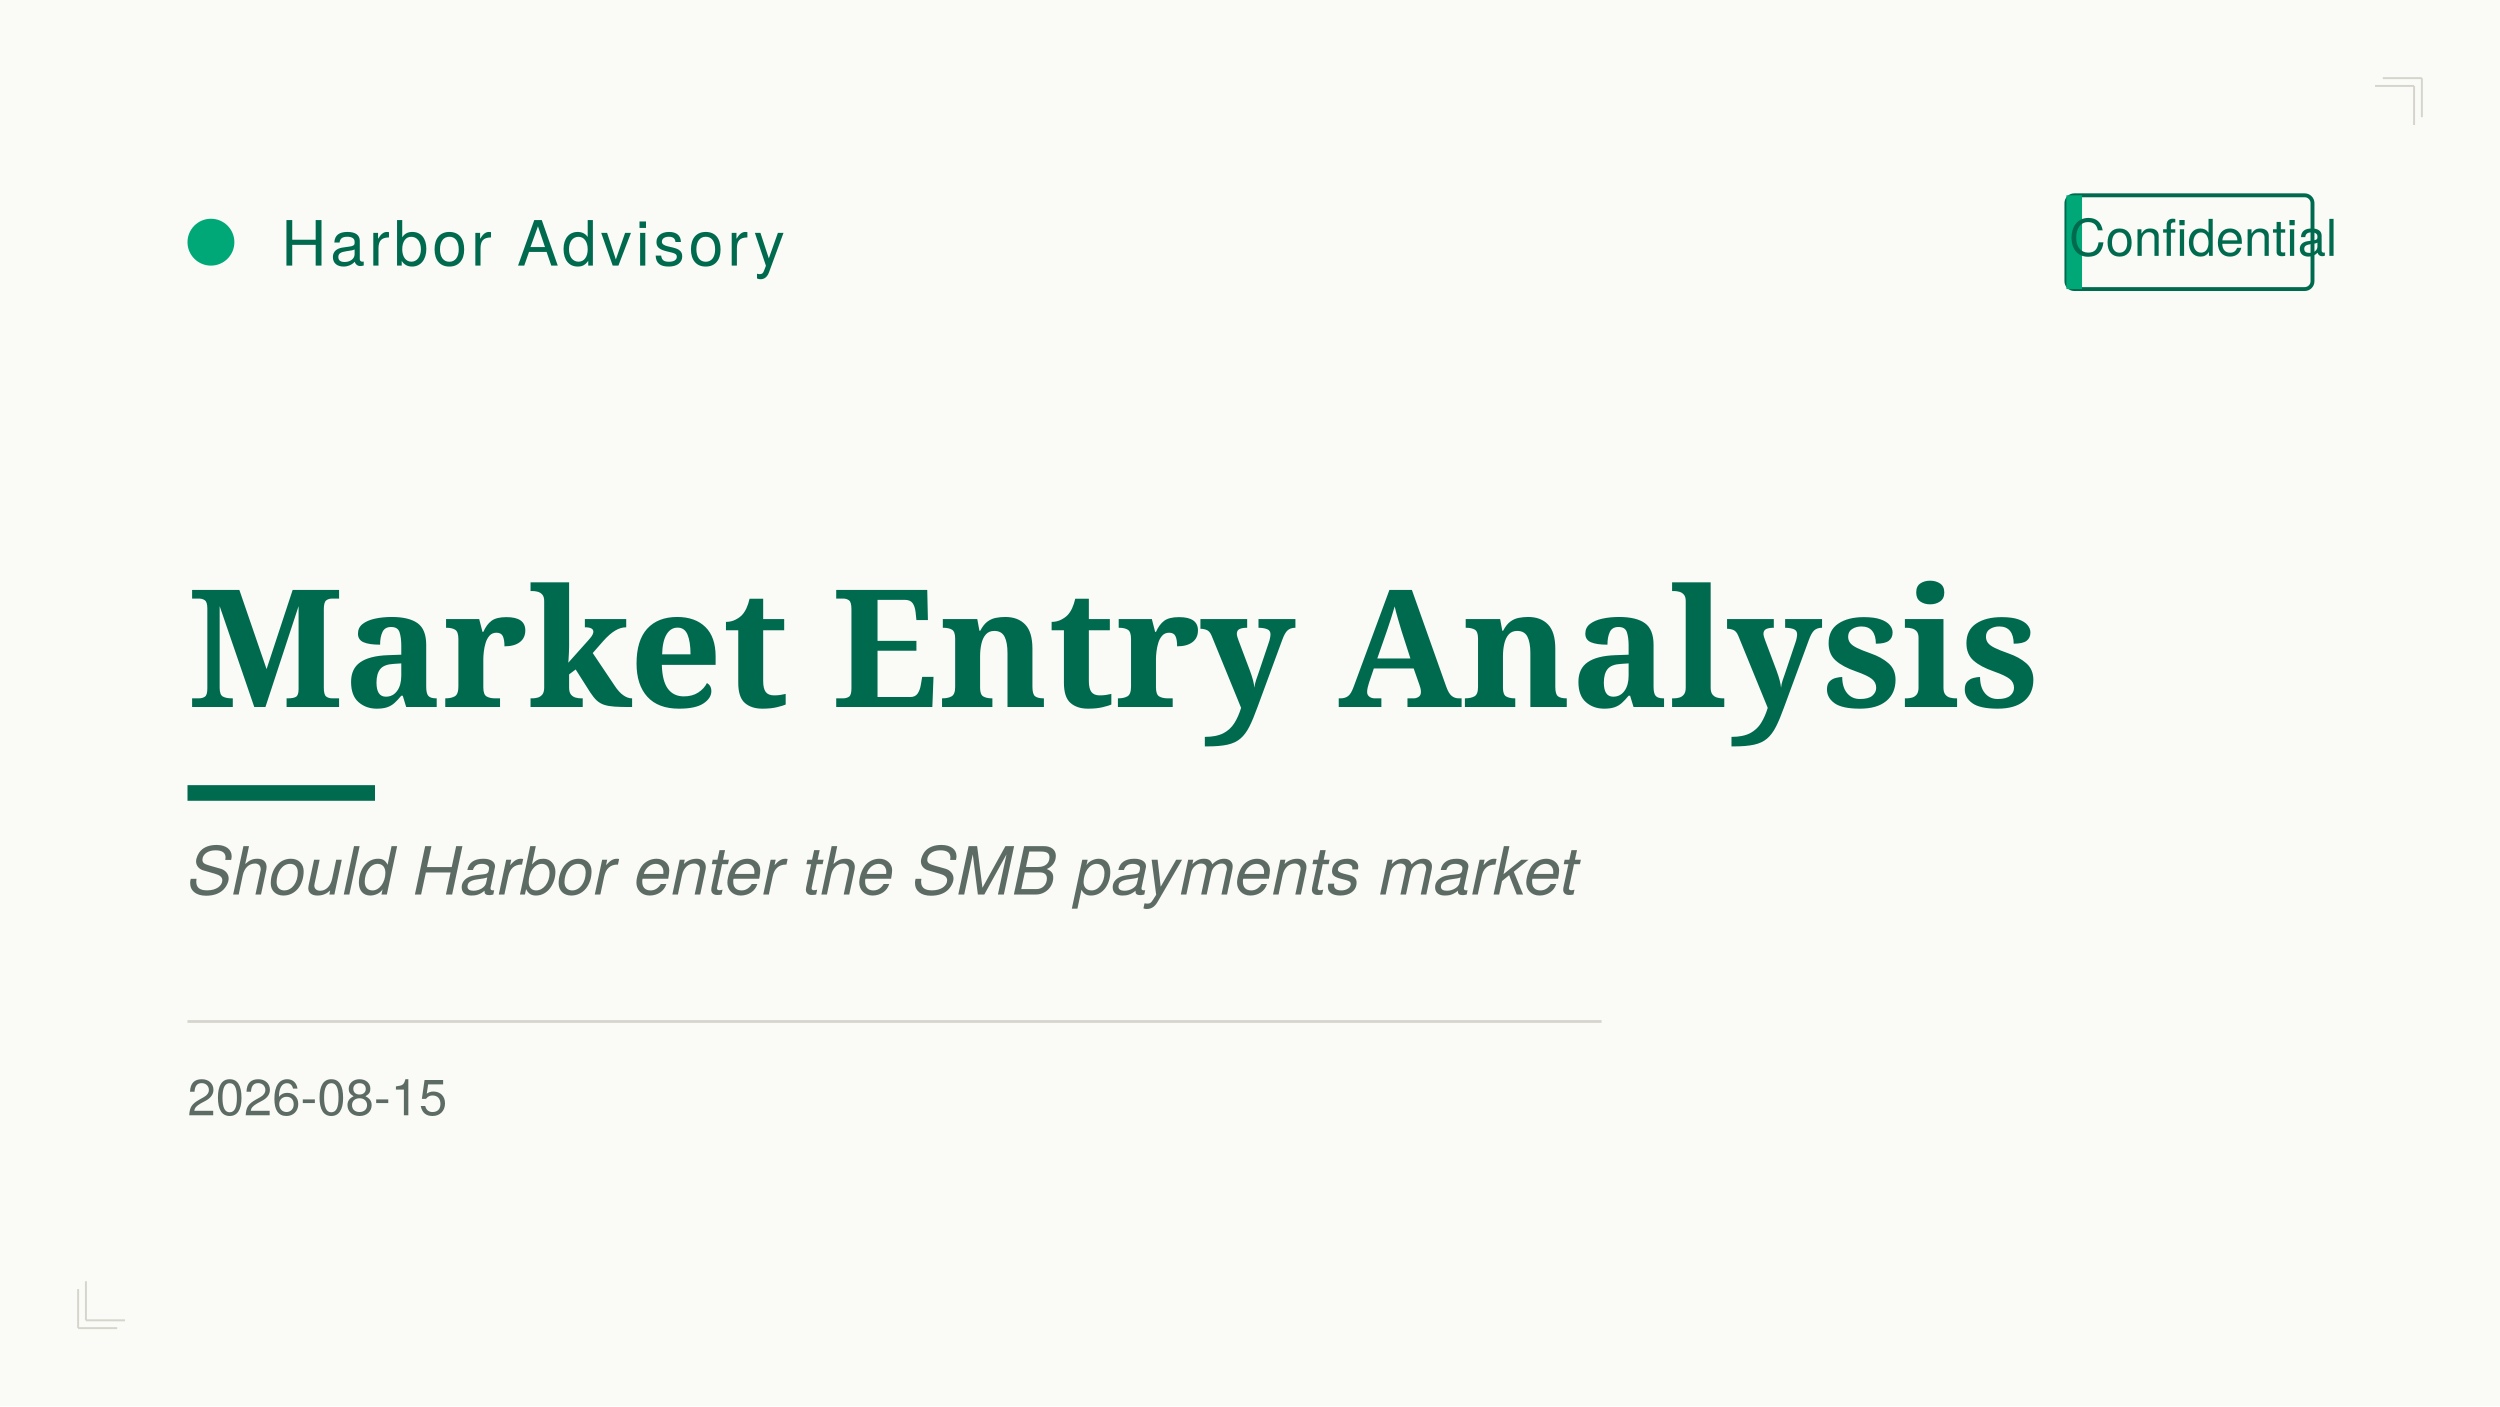
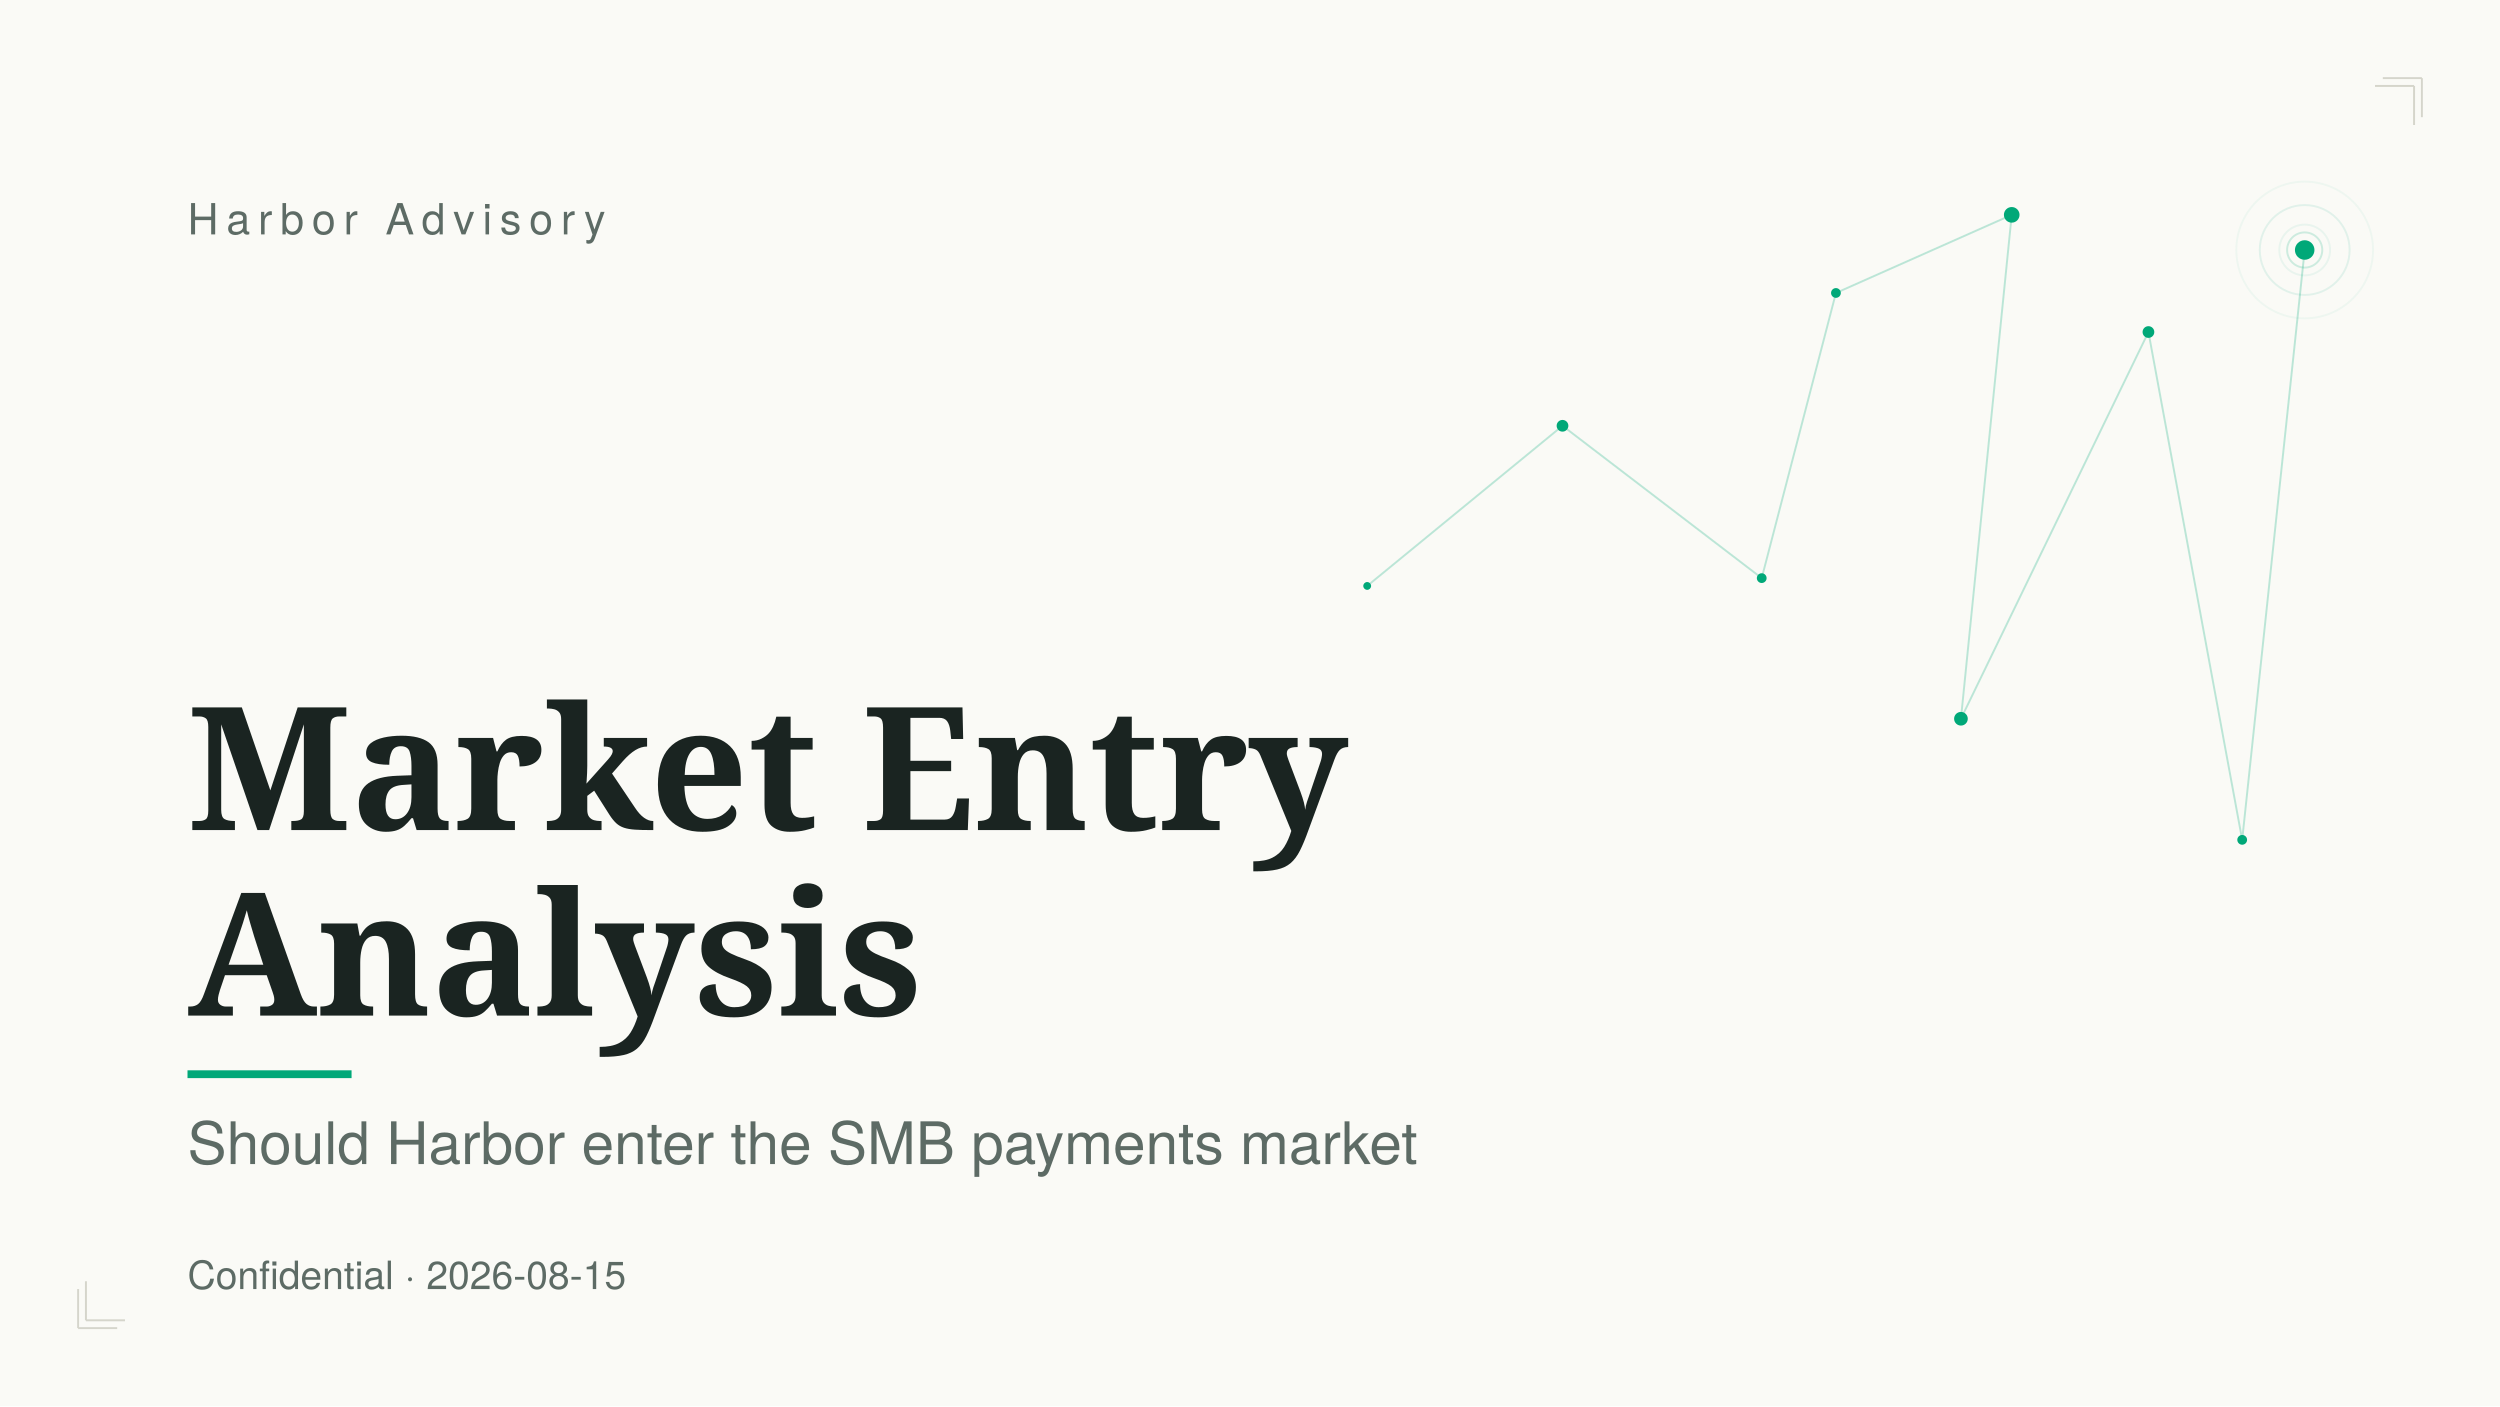
<svg xmlns="http://www.w3.org/2000/svg" viewBox="0 0 1280 720">
  <rect x="0" y="0" width="1280" height="720" fill="#FAFAF6" />
  <g data-decor="true">
    <line x1="1240" y1="40" x2="1220" y2="40" stroke="#D5D5CB" stroke-width="1" />
    <line x1="1240" y1="40" x2="1240" y2="60" stroke="#D5D5CB" stroke-width="1" />
    <line x1="1236" y1="44" x2="1216" y2="44" stroke="#D5D5CB" stroke-width="1" />
    <line x1="1236" y1="44" x2="1236" y2="64" stroke="#D5D5CB" stroke-width="1" />
    <line x1="40" y1="680" x2="60" y2="680" stroke="#D5D5CB" stroke-width="1" />
    <line x1="40" y1="680" x2="40" y2="660" stroke="#D5D5CB" stroke-width="1" />
    <line x1="44" y1="676" x2="64" y2="676" stroke="#D5D5CB" stroke-width="1" />
    <line x1="44" y1="676" x2="44" y2="656" stroke="#D5D5CB" stroke-width="1" />
  </g>
-   <g data-archetype="banner-title">
-     <g transform="translate(96, 136)">
-       <circle cx="12" cy="-12" r="12" fill="#00A878" />
-       <text x="48" y="0" font-family="Microsoft YaHei, PingFang SC, Helvetica Neue, sans-serif" font-size="32" fill="#006A4E" letter-spacing="2" dominant-baseline="alphabetic">Harbor Advisory</text>
-     </g>
-     <g>
-       <rect x="1058" y="100" width="126" height="48" rx="4" fill="none" stroke="#006A4E" stroke-width="2" />
-       <rect x="1058" y="100" width="8" height="48" fill="#00A878" />
-       <text x="1128" y="131" font-family="Microsoft YaHei, PingFang SC, Helvetica Neue, sans-serif" font-size="26" fill="#006A4E" text-anchor="middle" dominant-baseline="alphabetic">Confidential</text>
-     </g>
-     <text x="96" y="362" font-family="Georgia, Songti SC, STSong, serif" font-size="84" font-weight="600" fill="#006A4E" dominant-baseline="alphabetic">Market Entry Analysis</text>
-     <rect x="96" y="402" width="96" height="8" fill="#006A4E" />
-     <text x="96" y="458" font-family="Microsoft YaHei, PingFang SC, Helvetica Neue, sans-serif" font-size="34" fill="#5D6B65" font-style="italic" dominant-baseline="alphabetic">Should Harbor enter the SMB payments market</text>
-     <line x1="96" y1="523" x2="820" y2="523" stroke="#D5D5CB" stroke-width="1.4" />
-     <text x="96" y="571" font-family="Microsoft YaHei, PingFang SC, Helvetica Neue, sans-serif" font-size="26" dominant-baseline="alphabetic">
-       <tspan fill="#5D6B65">2026-08-15</tspan>
-     </text>
+   <g data-archetype="constellation">
+     <text x="96" y="120" font-family="Microsoft YaHei, PingFang SC, Helvetica Neue, sans-serif" font-size="22" fill="#5D6B65" letter-spacing="4" dominant-baseline="alphabetic">Harbor Advisory</text>
+     <rect x="96" y="548" width="84" height="4" fill="#00A878" />
+     <text x="96" y="596" font-family="Microsoft YaHei, PingFang SC, Helvetica Neue, sans-serif" font-size="30" fill="#5D6B65" dominant-baseline="alphabetic">Should Harbor enter the SMB payments market</text>
+     <text x="96" y="425" font-family="Georgia, Songti SC, STSong, serif" font-size="88" font-weight="700" fill="#1A2421" dominant-baseline="alphabetic">Market Entry</text>
+     <text x="96" y="520" font-family="Georgia, Songti SC, STSong, serif" font-size="88" font-weight="700" fill="#1A2421" dominant-baseline="alphabetic">Analysis</text>
+     <text x="96" y="660" font-family="Microsoft YaHei, PingFang SC, Helvetica Neue, sans-serif" font-size="20" fill="#5D6B65" dominant-baseline="alphabetic">Confidential    ·    2026-08-15</text>
+     <polyline points="700,300 800,218 902,296 940,150 1030,110 1004,368 1100,170 1148,430 1180,128" fill="none" stroke="#00A878" stroke-width="1" stroke-opacity="0.25" />
+     <circle cx="700" cy="300" r="2" fill="#00A878" />
+     <circle cx="800" cy="218" r="3" fill="#00A878" />
+     <circle cx="902" cy="296" r="2.5" fill="#00A878" />
+     <circle cx="940" cy="150" r="2.5" fill="#00A878" />
+     <circle cx="1030" cy="110" r="4" fill="#00A878" />
+     <circle cx="1004" cy="368" r="3.5" fill="#00A878" />
+     <circle cx="1100" cy="170" r="3" fill="#00A878" />
+     <circle cx="1148" cy="430" r="2.5" fill="#00A878" />
+     <circle cx="1180" cy="128" r="5" fill="#00A878" />
+     <circle cx="1180" cy="128" r="9" fill="none" stroke="#00A878" stroke-opacity="0.18" stroke-width="1" />
+     <circle cx="1180" cy="128" r="13" fill="none" stroke="#00A878" stroke-opacity="0.07" stroke-width="1" />
+     <circle cx="1180" cy="128" r="23" fill="none" stroke="#00A878" stroke-opacity="0.1" stroke-width="1" />
+     <circle cx="1180" cy="128" r="35" fill="none" stroke="#00A878" stroke-opacity="0.05" stroke-width="1" />
  </g>
</svg>
